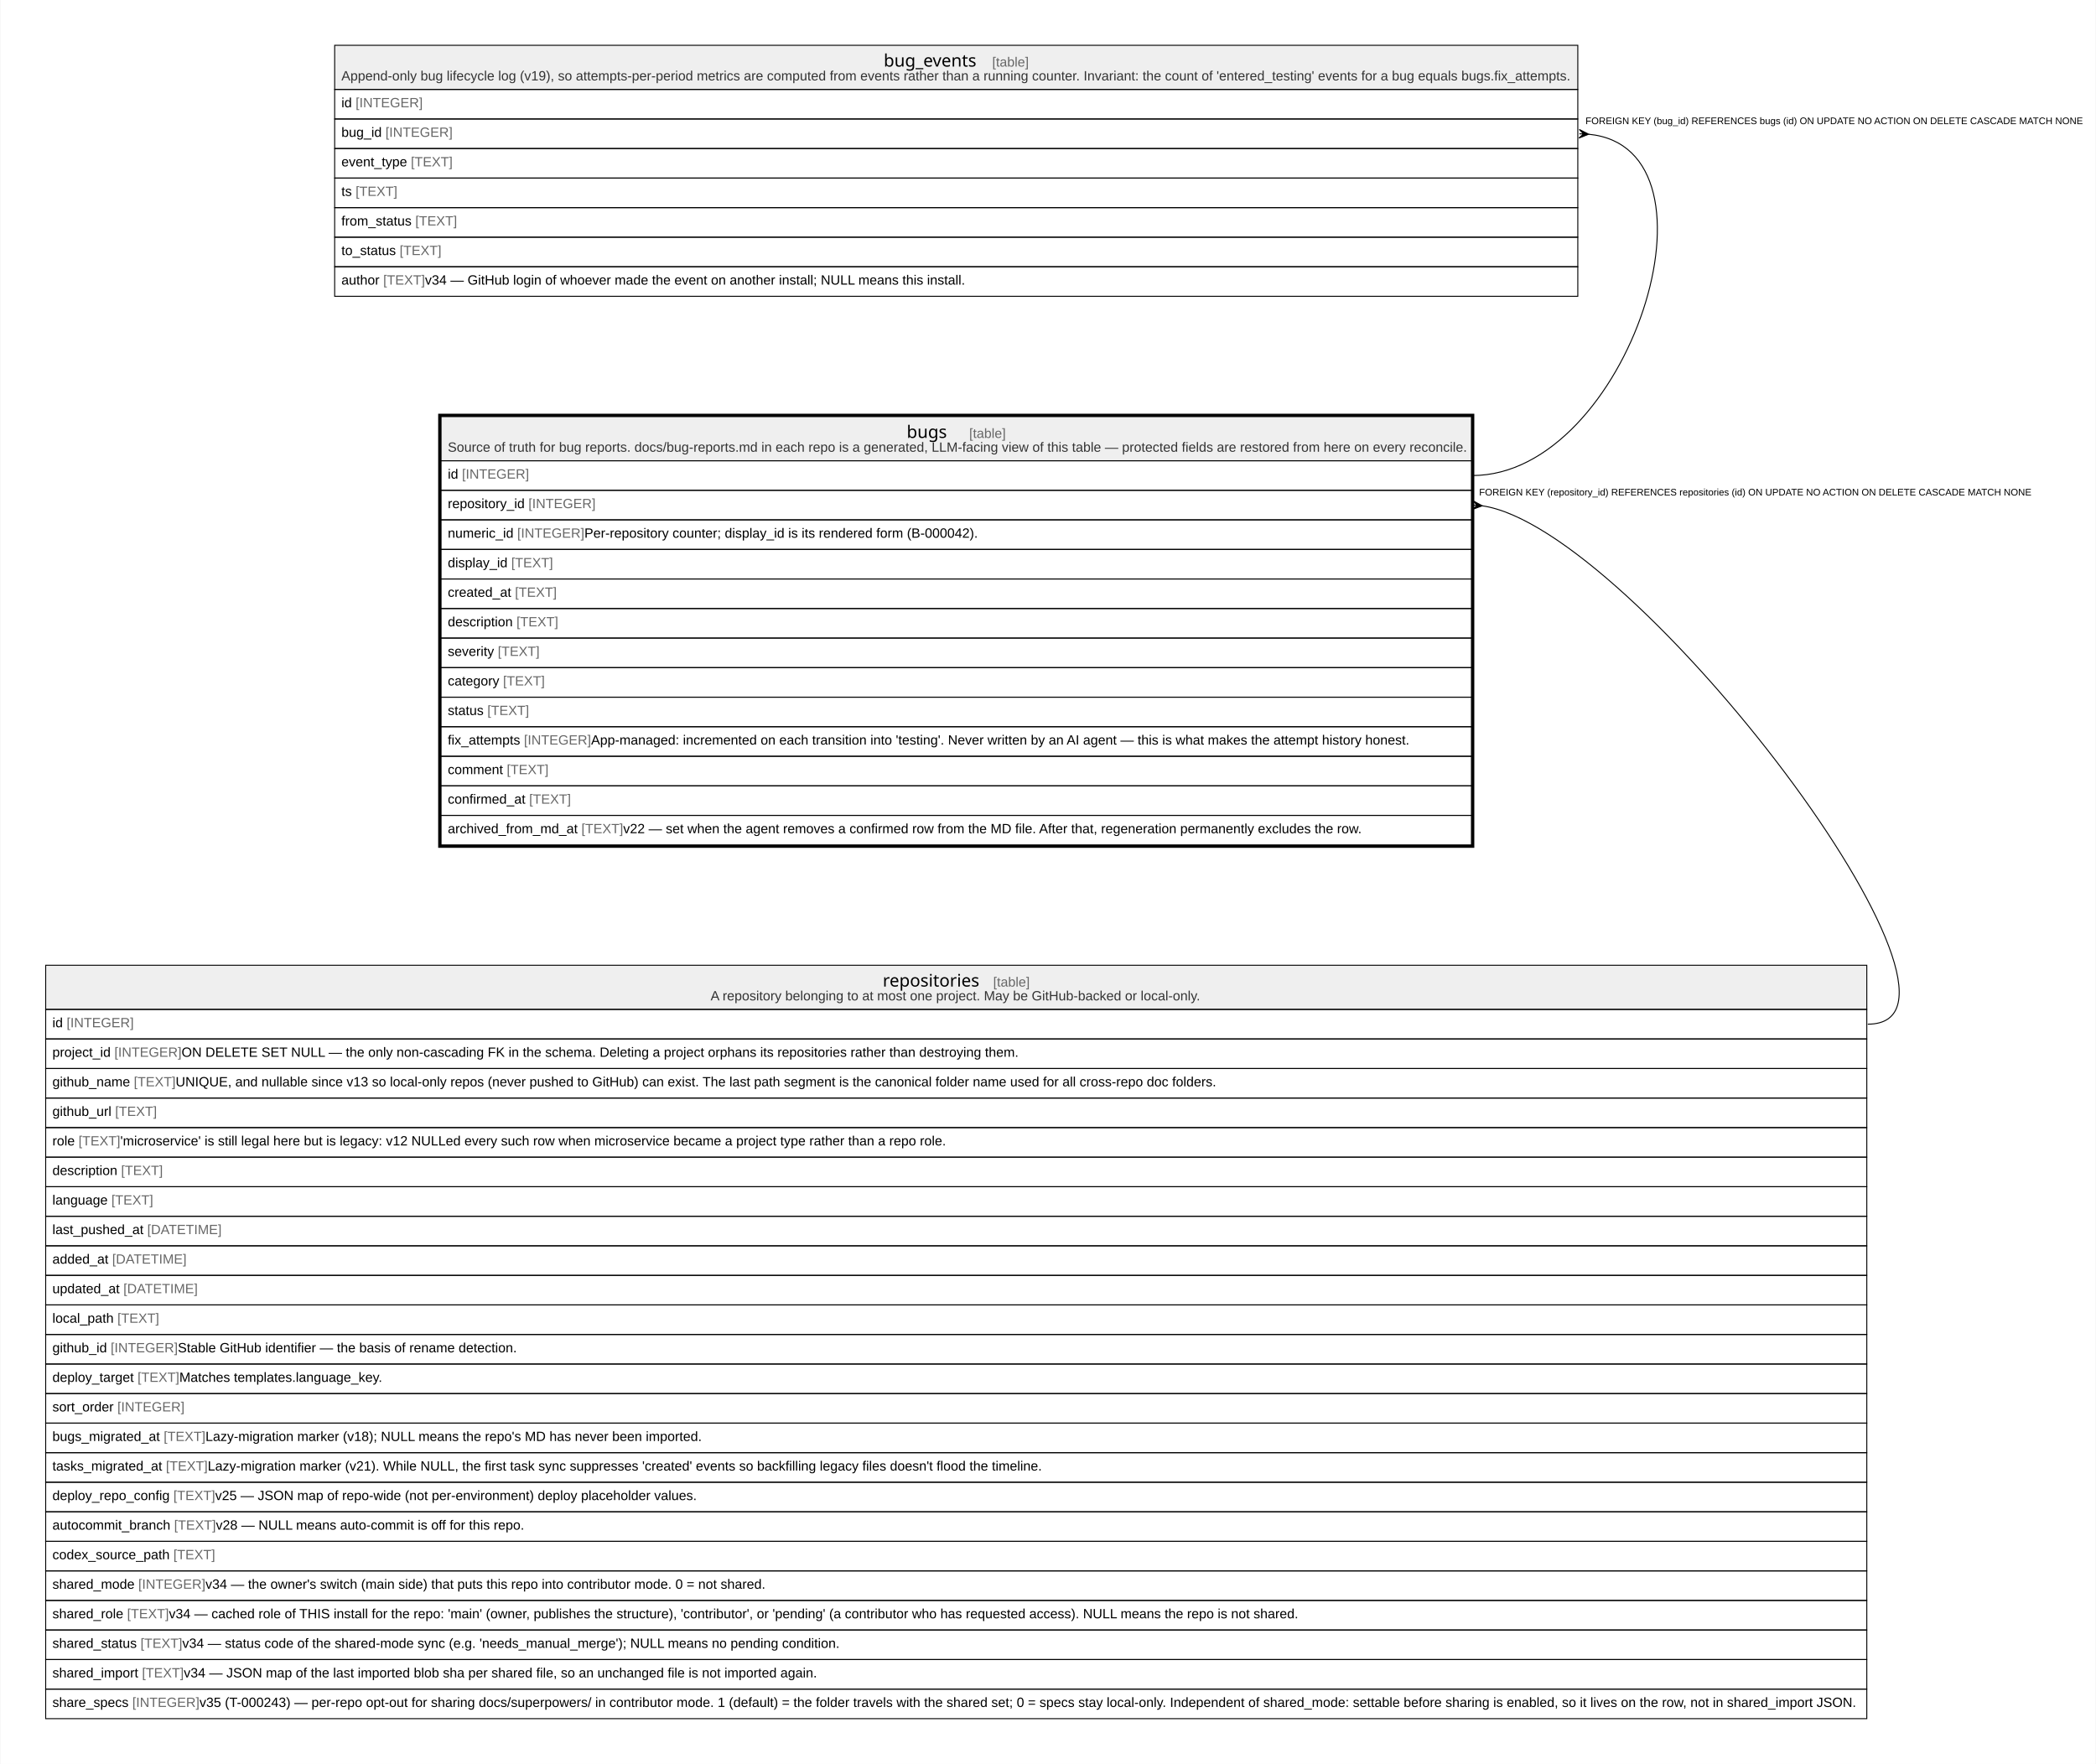
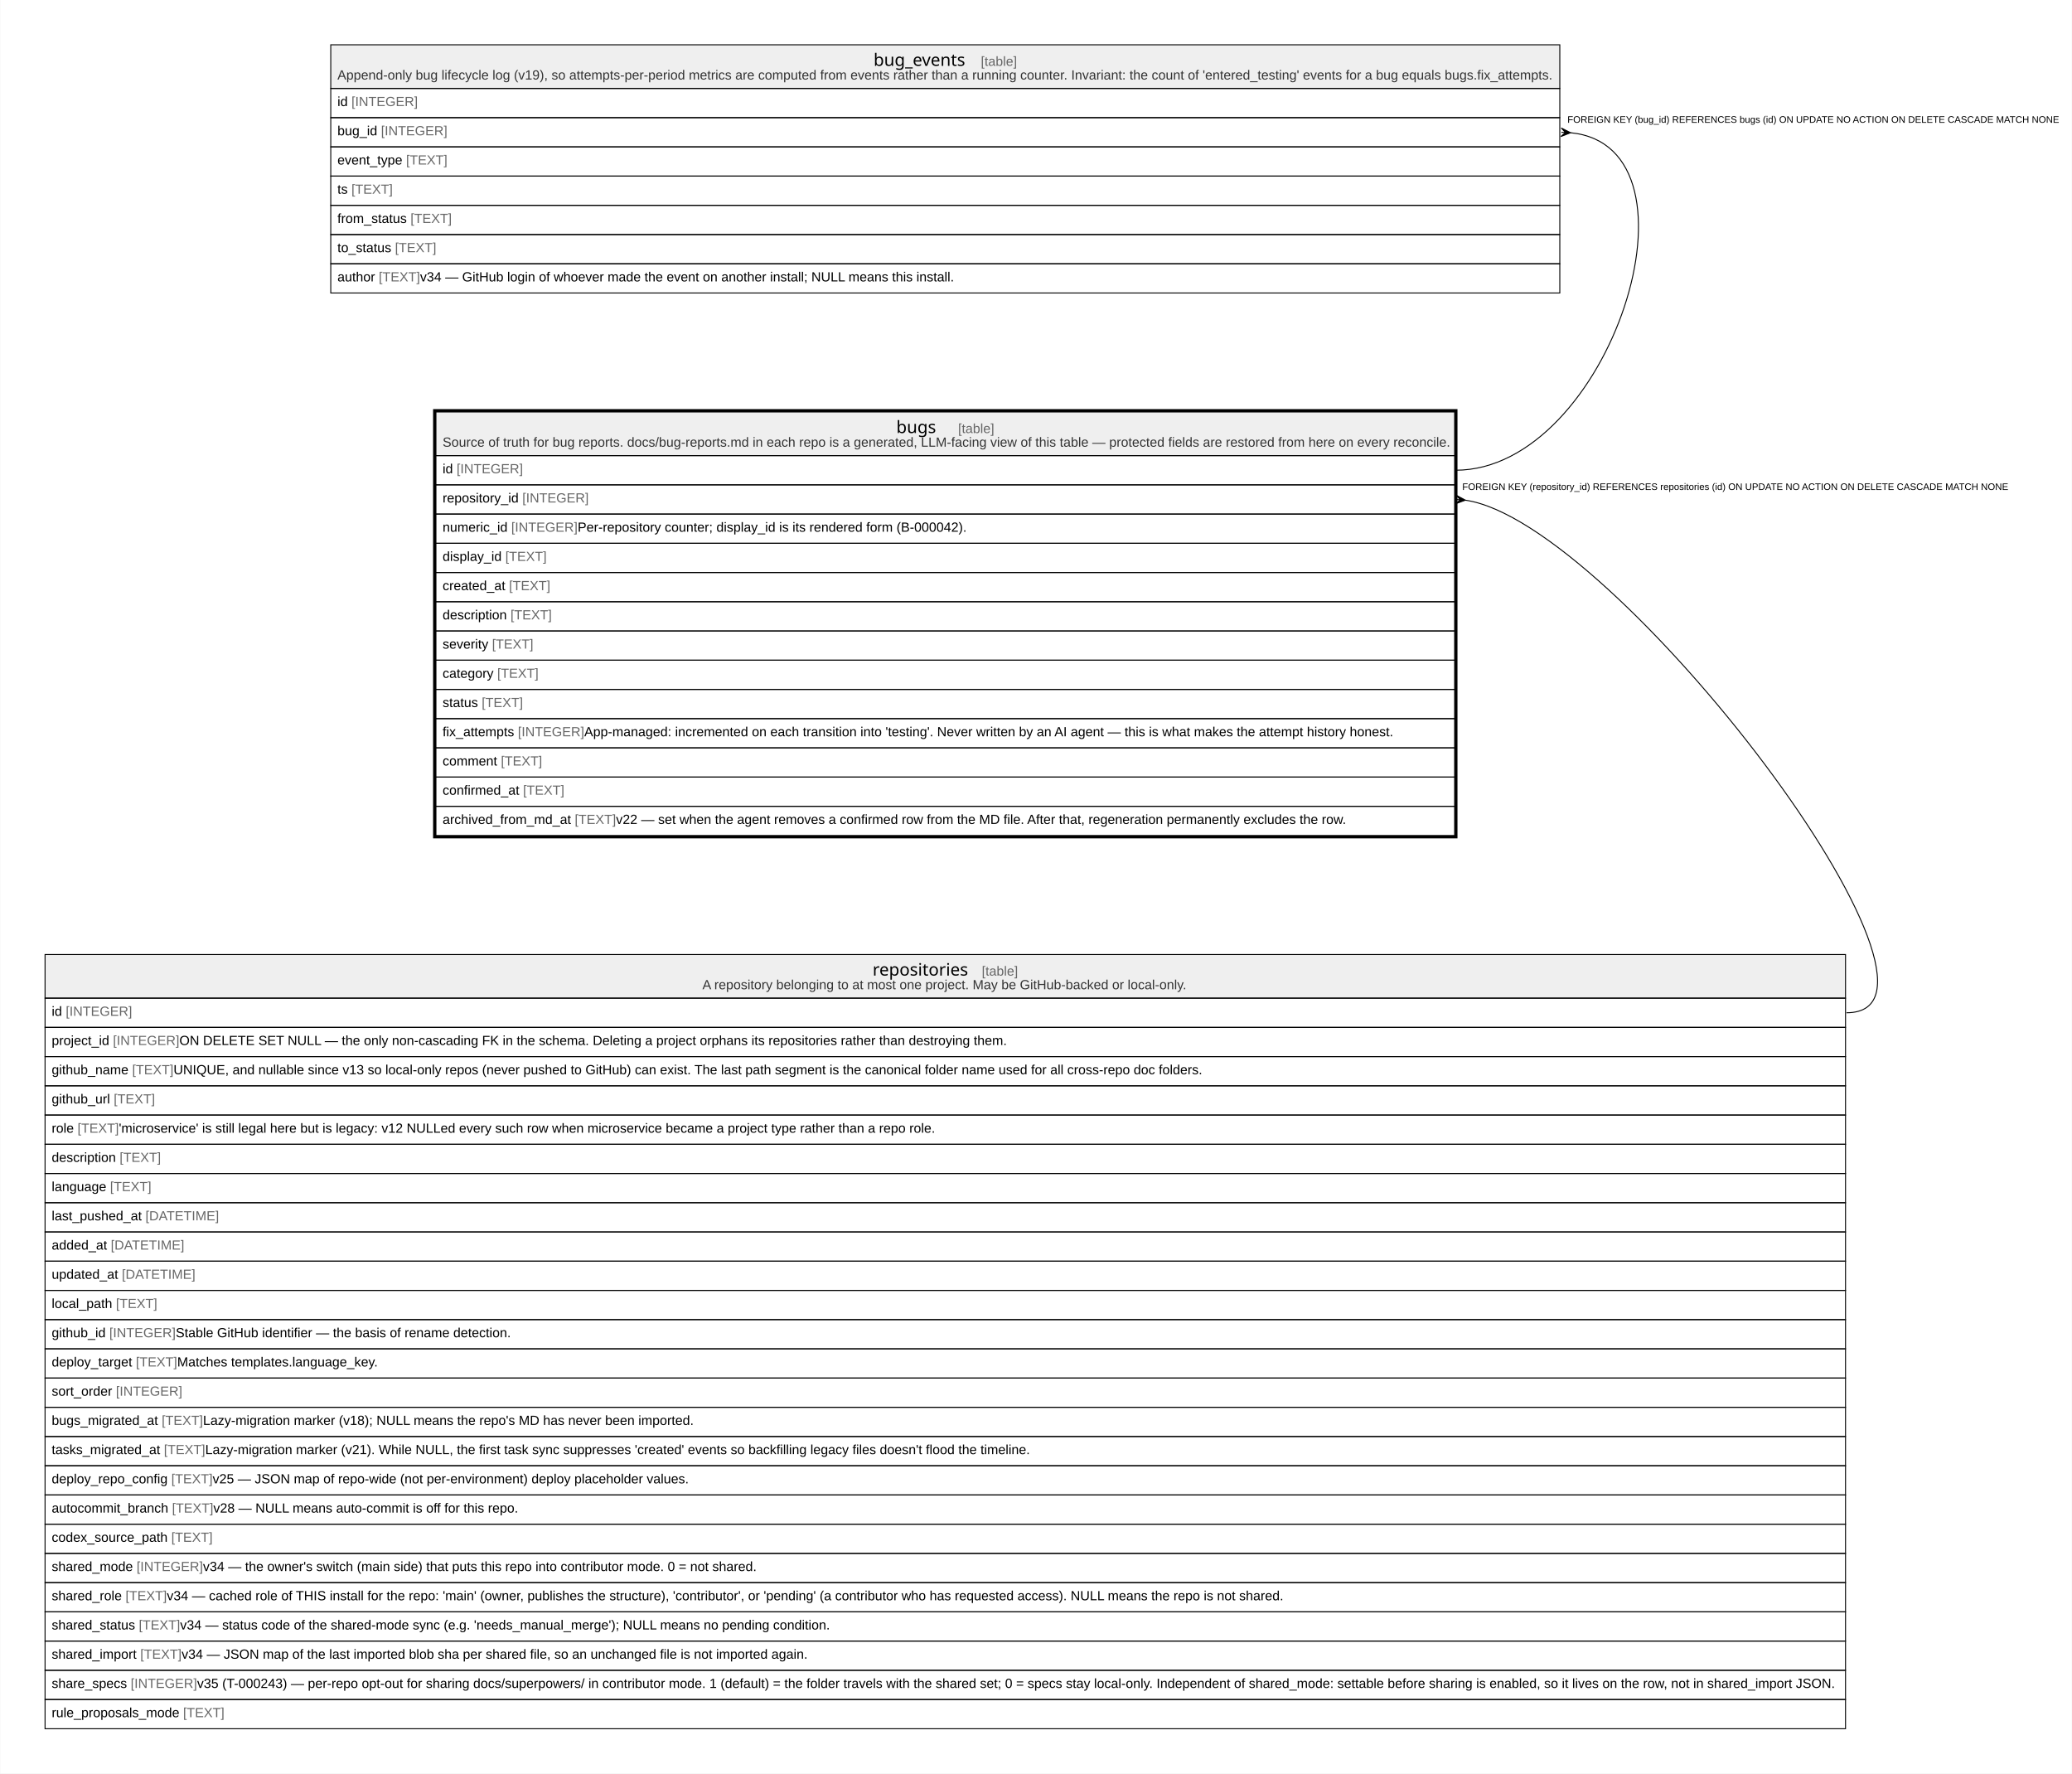
- <svg xmlns="http://www.w3.org/2000/svg" width="2184pt" height="1838pt" viewBox="0.00 0.00 2183.65 1838.40">
-   <g id="graph0" class="graph" transform="scale(1 1) rotate(0) translate(4 1834.4)">
-     <polygon fill="white" stroke="none" points="-4,4 -4,-1834.4 2179.65,-1834.4 2179.65,4 -4,4" />
+ <svg xmlns="http://www.w3.org/2000/svg" width="2184pt" height="1869pt" viewBox="0.00 0.00 2183.65 1869.20">
+   <g id="graph0" class="graph" transform="scale(1 1) rotate(0) translate(4 1865.2)">
+     <polygon fill="white" stroke="none" points="-4,4 -4,-1865.2 2179.65,-1865.2 2179.65,4 -4,4" />
    <g id="node1" class="node">
-       <polygon fill="#efefef" stroke="none" points="455.26,-1354.2 455.26,-1400.2 1529.13,-1400.2 1529.13,-1354.2 455.26,-1354.2" />
-       <polygon fill="none" stroke="black" points="455.26,-1354.2 455.26,-1400.2 1529.13,-1400.2 1529.13,-1354.2 455.26,-1354.2" />
-       <text text-anchor="start" x="940.57" y="-1378" font-family="Arial Bold" font-size="18.00">bugs</text>
-       <text text-anchor="start" x="974.57" y="-1378" font-family="Arial" font-size="14.00">    </text>
-       <text text-anchor="start" x="1005.69" y="-1378" font-family="Arial" font-size="14.00" fill="#666666">[table]</text>
-       <text text-anchor="start" x="462.26" y="-1363.6" font-family="Arial" font-size="14.00" fill="#333333">Source of truth for bug reports. docs/bug-reports.md in each repo is a generated, LLM-facing view of this table — protected fields are restored from here on every reconcile.</text>
+       <polygon fill="#efefef" stroke="none" points="455.26,-1385 455.26,-1431 1529.13,-1431 1529.13,-1385 455.26,-1385" />
+       <polygon fill="none" stroke="black" points="455.26,-1385 455.26,-1431 1529.13,-1431 1529.13,-1385 455.26,-1385" />
+       <text text-anchor="start" x="940.57" y="-1408.8" font-family="Arial Bold" font-size="18.00">bugs</text>
+       <text text-anchor="start" x="974.57" y="-1408.8" font-family="Arial" font-size="14.00">    </text>
+       <text text-anchor="start" x="1005.69" y="-1408.8" font-family="Arial" font-size="14.00" fill="#666666">[table]</text>
+       <text text-anchor="start" x="462.26" y="-1394.4" font-family="Arial" font-size="14.00" fill="#333333">Source of truth for bug reports. docs/bug-reports.md in each repo is a generated, LLM-facing view of this table — protected fields are restored from here on every reconcile.</text>
+       <polygon fill="none" stroke="black" points="455.26,-1354.2 455.26,-1385 1529.13,-1385 1529.13,-1354.2 455.26,-1354.2" />
+       <text text-anchor="start" x="462.26" y="-1366.4" font-family="Arial" font-size="14.00">id </text>
+       <text text-anchor="start" x="477.04" y="-1366.4" font-family="Arial" font-size="14.00" fill="#666666">[INTEGER]</text>
      <polygon fill="none" stroke="black" points="455.26,-1323.4 455.26,-1354.2 1529.13,-1354.2 1529.13,-1323.4 455.26,-1323.4" />
-       <text text-anchor="start" x="462.26" y="-1335.6" font-family="Arial" font-size="14.00">id </text>
-       <text text-anchor="start" x="477.04" y="-1335.6" font-family="Arial" font-size="14.00" fill="#666666">[INTEGER]</text>
+       <text text-anchor="start" x="462.26" y="-1335.6" font-family="Arial" font-size="14.00">repository_id </text>
+       <text text-anchor="start" x="546.3" y="-1335.6" font-family="Arial" font-size="14.00" fill="#666666">[INTEGER]</text>
      <polygon fill="none" stroke="black" points="455.26,-1292.6 455.26,-1323.4 1529.13,-1323.4 1529.13,-1292.6 455.26,-1292.6" />
-       <text text-anchor="start" x="462.26" y="-1304.8" font-family="Arial" font-size="14.00">repository_id </text>
-       <text text-anchor="start" x="546.3" y="-1304.8" font-family="Arial" font-size="14.00" fill="#666666">[INTEGER]</text>
+       <text text-anchor="start" x="462.26" y="-1304.8" font-family="Arial" font-size="14.00">numeric_id </text>
+       <text text-anchor="start" x="534.62" y="-1304.8" font-family="Arial" font-size="14.00" fill="#666666">[INTEGER]</text>
+       <text text-anchor="start" x="604.63" y="-1304.8" font-family="Arial" font-size="14.00"> Per-repository counter; display_id is its rendered form (B-000042).</text>
      <polygon fill="none" stroke="black" points="455.26,-1261.8 455.26,-1292.6 1529.13,-1292.6 1529.13,-1261.8 455.26,-1261.8" />
-       <text text-anchor="start" x="462.26" y="-1274" font-family="Arial" font-size="14.00">numeric_id </text>
-       <text text-anchor="start" x="534.62" y="-1274" font-family="Arial" font-size="14.00" fill="#666666">[INTEGER]</text>
-       <text text-anchor="start" x="604.63" y="-1274" font-family="Arial" font-size="14.00"> Per-repository counter; display_id is its rendered form (B-000042).</text>
+       <text text-anchor="start" x="462.26" y="-1274" font-family="Arial" font-size="14.00">display_id </text>
+       <text text-anchor="start" x="528.41" y="-1274" font-family="Arial" font-size="14.00" fill="#666666">[TEXT]</text>
      <polygon fill="none" stroke="black" points="455.26,-1231 455.26,-1261.8 1529.13,-1261.8 1529.13,-1231 455.26,-1231" />
-       <text text-anchor="start" x="462.26" y="-1243.2" font-family="Arial" font-size="14.00">display_id </text>
-       <text text-anchor="start" x="528.41" y="-1243.2" font-family="Arial" font-size="14.00" fill="#666666">[TEXT]</text>
+       <text text-anchor="start" x="462.26" y="-1243.2" font-family="Arial" font-size="14.00">created_at </text>
+       <text text-anchor="start" x="532.3" y="-1243.2" font-family="Arial" font-size="14.00" fill="#666666">[TEXT]</text>
      <polygon fill="none" stroke="black" points="455.26,-1200.2 455.26,-1231 1529.13,-1231 1529.13,-1200.2 455.26,-1200.2" />
-       <text text-anchor="start" x="462.26" y="-1212.4" font-family="Arial" font-size="14.00">created_at </text>
-       <text text-anchor="start" x="532.3" y="-1212.4" font-family="Arial" font-size="14.00" fill="#666666">[TEXT]</text>
+       <text text-anchor="start" x="462.26" y="-1212.4" font-family="Arial" font-size="14.00">description </text>
+       <text text-anchor="start" x="533.85" y="-1212.4" font-family="Arial" font-size="14.00" fill="#666666">[TEXT]</text>
      <polygon fill="none" stroke="black" points="455.26,-1169.4 455.26,-1200.2 1529.13,-1200.2 1529.13,-1169.4 455.26,-1169.4" />
-       <text text-anchor="start" x="462.26" y="-1181.6" font-family="Arial" font-size="14.00">description </text>
-       <text text-anchor="start" x="533.85" y="-1181.6" font-family="Arial" font-size="14.00" fill="#666666">[TEXT]</text>
+       <text text-anchor="start" x="462.26" y="-1181.6" font-family="Arial" font-size="14.00">severity </text>
+       <text text-anchor="start" x="514.38" y="-1181.6" font-family="Arial" font-size="14.00" fill="#666666">[TEXT]</text>
      <polygon fill="none" stroke="black" points="455.26,-1138.6 455.26,-1169.4 1529.13,-1169.4 1529.13,-1138.6 455.26,-1138.6" />
-       <text text-anchor="start" x="462.26" y="-1150.8" font-family="Arial" font-size="14.00">severity </text>
-       <text text-anchor="start" x="514.38" y="-1150.8" font-family="Arial" font-size="14.00" fill="#666666">[TEXT]</text>
+       <text text-anchor="start" x="462.26" y="-1150.8" font-family="Arial" font-size="14.00">category </text>
+       <text text-anchor="start" x="519.84" y="-1150.8" font-family="Arial" font-size="14.00" fill="#666666">[TEXT]</text>
      <polygon fill="none" stroke="black" points="455.26,-1107.8 455.26,-1138.6 1529.13,-1138.6 1529.13,-1107.8 455.26,-1107.8" />
-       <text text-anchor="start" x="462.26" y="-1120" font-family="Arial" font-size="14.00">category </text>
-       <text text-anchor="start" x="519.84" y="-1120" font-family="Arial" font-size="14.00" fill="#666666">[TEXT]</text>
+       <text text-anchor="start" x="462.26" y="-1120" font-family="Arial" font-size="14.00">status </text>
+       <text text-anchor="start" x="503.5" y="-1120" font-family="Arial" font-size="14.00" fill="#666666">[TEXT]</text>
      <polygon fill="none" stroke="black" points="455.26,-1077 455.26,-1107.8 1529.13,-1107.8 1529.13,-1077 455.26,-1077" />
-       <text text-anchor="start" x="462.26" y="-1089.2" font-family="Arial" font-size="14.00">status </text>
-       <text text-anchor="start" x="503.5" y="-1089.2" font-family="Arial" font-size="14.00" fill="#666666">[TEXT]</text>
+       <text text-anchor="start" x="462.26" y="-1089.2" font-family="Arial" font-size="14.00">fix_attempts </text>
+       <text text-anchor="start" x="541.62" y="-1089.2" font-family="Arial" font-size="14.00" fill="#666666">[INTEGER]</text>
+       <text text-anchor="start" x="611.63" y="-1089.2" font-family="Arial" font-size="14.00"> App-managed: incremented on each transition into 'testing'. Never written by an AI agent — this is what makes the attempt history honest.</text>
      <polygon fill="none" stroke="black" points="455.26,-1046.2 455.26,-1077 1529.13,-1077 1529.13,-1046.2 455.26,-1046.2" />
-       <text text-anchor="start" x="462.26" y="-1058.4" font-family="Arial" font-size="14.00">fix_attempts </text>
-       <text text-anchor="start" x="541.62" y="-1058.4" font-family="Arial" font-size="14.00" fill="#666666">[INTEGER]</text>
-       <text text-anchor="start" x="611.63" y="-1058.4" font-family="Arial" font-size="14.00"> App-managed: incremented on each transition into 'testing'. Never written by an AI agent — this is what makes the attempt history honest.</text>
+       <text text-anchor="start" x="462.26" y="-1058.4" font-family="Arial" font-size="14.00">comment </text>
+       <text text-anchor="start" x="523.72" y="-1058.4" font-family="Arial" font-size="14.00" fill="#666666">[TEXT]</text>
      <polygon fill="none" stroke="black" points="455.26,-1015.4 455.26,-1046.2 1529.13,-1046.2 1529.13,-1015.4 455.26,-1015.4" />
-       <text text-anchor="start" x="462.26" y="-1027.6" font-family="Arial" font-size="14.00">comment </text>
-       <text text-anchor="start" x="523.72" y="-1027.6" font-family="Arial" font-size="14.00" fill="#666666">[TEXT]</text>
+       <text text-anchor="start" x="462.26" y="-1027.6" font-family="Arial" font-size="14.00">confirmed_at </text>
+       <text text-anchor="start" x="547.08" y="-1027.6" font-family="Arial" font-size="14.00" fill="#666666">[TEXT]</text>
      <polygon fill="none" stroke="black" points="455.26,-984.6 455.26,-1015.4 1529.13,-1015.4 1529.13,-984.6 455.26,-984.6" />
-       <text text-anchor="start" x="462.26" y="-996.8" font-family="Arial" font-size="14.00">confirmed_at </text>
-       <text text-anchor="start" x="547.08" y="-996.8" font-family="Arial" font-size="14.00" fill="#666666">[TEXT]</text>
-       <polygon fill="none" stroke="black" points="455.26,-953.8 455.26,-984.6 1529.13,-984.6 1529.13,-953.8 455.26,-953.8" />
-       <text text-anchor="start" x="462.26" y="-966" font-family="Arial" font-size="14.00">archived_from_md_at </text>
-       <text text-anchor="start" x="601.55" y="-966" font-family="Arial" font-size="14.00" fill="#666666">[TEXT]</text>
-       <text text-anchor="start" x="645.1" y="-966" font-family="Arial" font-size="14.00"> v22 — set when the agent removes a confirmed row from the MD file. After that, regeneration permanently excludes the row.</text>
-       <polygon fill="none" stroke="black" stroke-width="3" points="453.76,-952.3 453.76,-1401.7 1530.63,-1401.7 1530.63,-952.3 453.76,-952.3" />
+       <text text-anchor="start" x="462.26" y="-996.8" font-family="Arial" font-size="14.00">archived_from_md_at </text>
+       <text text-anchor="start" x="601.55" y="-996.8" font-family="Arial" font-size="14.00" fill="#666666">[TEXT]</text>
+       <text text-anchor="start" x="645.1" y="-996.8" font-family="Arial" font-size="14.00"> v22 — set when the agent removes a confirmed row from the MD file. After that, regeneration permanently excludes the row.</text>
+       <polygon fill="none" stroke="black" stroke-width="3" points="453.76,-983.1 453.76,-1432.5 1530.63,-1432.5 1530.63,-983.1 453.76,-983.1" />
    </g>
    <g id="node3" class="node">
-       <polygon fill="#efefef" stroke="none" points="43.2,-782.4 43.2,-828.4 1941.19,-828.4 1941.19,-782.4 43.2,-782.4" />
-       <polygon fill="none" stroke="black" points="43.2,-782.4 43.2,-828.4 1941.19,-828.4 1941.19,-782.4 43.2,-782.4" />
-       <text text-anchor="start" x="915.58" y="-806.2" font-family="Arial Bold" font-size="18.00">repositories</text>
-       <text text-anchor="start" x="999.56" y="-806.2" font-family="Arial" font-size="14.00">    </text>
-       <text text-anchor="start" x="1030.68" y="-806.2" font-family="Arial" font-size="14.00" fill="#666666">[table]</text>
-       <text text-anchor="start" x="736.18" y="-791.8" font-family="Arial" font-size="14.00" fill="#333333">A repository belonging to at most one project. May be GitHub-backed or local-only.</text>
+       <polygon fill="#efefef" stroke="none" points="43.2,-813.2 43.2,-859.2 1941.19,-859.2 1941.19,-813.2 43.2,-813.2" />
+       <polygon fill="none" stroke="black" points="43.2,-813.2 43.2,-859.2 1941.19,-859.2 1941.19,-813.2 43.2,-813.2" />
+       <text text-anchor="start" x="915.58" y="-837" font-family="Arial Bold" font-size="18.00">repositories</text>
+       <text text-anchor="start" x="999.56" y="-837" font-family="Arial" font-size="14.00">    </text>
+       <text text-anchor="start" x="1030.68" y="-837" font-family="Arial" font-size="14.00" fill="#666666">[table]</text>
+       <text text-anchor="start" x="736.18" y="-822.6" font-family="Arial" font-size="14.00" fill="#333333">A repository belonging to at most one project. May be GitHub-backed or local-only.</text>
+       <polygon fill="none" stroke="black" points="43.2,-782.4 43.2,-813.2 1941.19,-813.2 1941.19,-782.4 43.2,-782.4" />
+       <text text-anchor="start" x="50.2" y="-794.6" font-family="Arial" font-size="14.00">id </text>
+       <text text-anchor="start" x="64.99" y="-794.6" font-family="Arial" font-size="14.00" fill="#666666">[INTEGER]</text>
      <polygon fill="none" stroke="black" points="43.2,-751.6 43.2,-782.4 1941.19,-782.4 1941.19,-751.6 43.2,-751.6" />
-       <text text-anchor="start" x="50.2" y="-763.8" font-family="Arial" font-size="14.00">id </text>
-       <text text-anchor="start" x="64.99" y="-763.8" font-family="Arial" font-size="14.00" fill="#666666">[INTEGER]</text>
+       <text text-anchor="start" x="50.2" y="-763.8" font-family="Arial" font-size="14.00">project_id </text>
+       <text text-anchor="start" x="114.79" y="-763.8" font-family="Arial" font-size="14.00" fill="#666666">[INTEGER]</text>
+       <text text-anchor="start" x="184.8" y="-763.8" font-family="Arial" font-size="14.00"> ON DELETE SET NULL — the only non-cascading FK in the schema. Deleting a project orphans its repositories rather than destroying them.</text>
      <polygon fill="none" stroke="black" points="43.2,-720.8 43.2,-751.6 1941.19,-751.6 1941.19,-720.8 43.2,-720.8" />
-       <text text-anchor="start" x="50.2" y="-733" font-family="Arial" font-size="14.00">project_id </text>
-       <text text-anchor="start" x="114.79" y="-733" font-family="Arial" font-size="14.00" fill="#666666">[INTEGER]</text>
-       <text text-anchor="start" x="184.8" y="-733" font-family="Arial" font-size="14.00"> ON DELETE SET NULL — the only non-cascading FK in the schema. Deleting a project orphans its repositories rather than destroying them.</text>
+       <text text-anchor="start" x="50.2" y="-733" font-family="Arial" font-size="14.00">github_name </text>
+       <text text-anchor="start" x="135.04" y="-733" font-family="Arial" font-size="14.00" fill="#666666">[TEXT]</text>
+       <text text-anchor="start" x="178.6" y="-733" font-family="Arial" font-size="14.00"> UNIQUE, and nullable since v13 so local-only repos (never pushed to GitHub) can exist. The last path segment is the canonical folder name used for all cross-repo doc folders.</text>
      <polygon fill="none" stroke="black" points="43.2,-690 43.2,-720.8 1941.19,-720.8 1941.19,-690 43.2,-690" />
-       <text text-anchor="start" x="50.2" y="-702.2" font-family="Arial" font-size="14.00">github_name </text>
-       <text text-anchor="start" x="135.04" y="-702.2" font-family="Arial" font-size="14.00" fill="#666666">[TEXT]</text>
-       <text text-anchor="start" x="178.6" y="-702.2" font-family="Arial" font-size="14.00"> UNIQUE, and nullable since v13 so local-only repos (never pushed to GitHub) can exist. The last path segment is the canonical folder name used for all cross-repo doc folders.</text>
+       <text text-anchor="start" x="50.2" y="-702.2" font-family="Arial" font-size="14.00">github_url </text>
+       <text text-anchor="start" x="115.58" y="-702.2" font-family="Arial" font-size="14.00" fill="#666666">[TEXT]</text>
      <polygon fill="none" stroke="black" points="43.2,-659.2 43.2,-690 1941.19,-690 1941.19,-659.2 43.2,-659.2" />
-       <text text-anchor="start" x="50.2" y="-671.4" font-family="Arial" font-size="14.00">github_url </text>
-       <text text-anchor="start" x="115.58" y="-671.4" font-family="Arial" font-size="14.00" fill="#666666">[TEXT]</text>
+       <text text-anchor="start" x="50.2" y="-671.4" font-family="Arial" font-size="14.00">role </text>
+       <text text-anchor="start" x="77.43" y="-671.4" font-family="Arial" font-size="14.00" fill="#666666">[TEXT]</text>
+       <text text-anchor="start" x="120.99" y="-671.4" font-family="Arial" font-size="14.00"> 'microservice' is still legal here but is legacy: v12 NULLed every such row when microservice became a project type rather than a repo role.</text>
      <polygon fill="none" stroke="black" points="43.2,-628.4 43.2,-659.2 1941.19,-659.2 1941.19,-628.4 43.2,-628.4" />
-       <text text-anchor="start" x="50.2" y="-640.6" font-family="Arial" font-size="14.00">role </text>
-       <text text-anchor="start" x="77.43" y="-640.6" font-family="Arial" font-size="14.00" fill="#666666">[TEXT]</text>
-       <text text-anchor="start" x="120.99" y="-640.6" font-family="Arial" font-size="14.00"> 'microservice' is still legal here but is legacy: v12 NULLed every such row when microservice became a project type rather than a repo role.</text>
+       <text text-anchor="start" x="50.2" y="-640.6" font-family="Arial" font-size="14.00">description </text>
+       <text text-anchor="start" x="121.79" y="-640.6" font-family="Arial" font-size="14.00" fill="#666666">[TEXT]</text>
      <polygon fill="none" stroke="black" points="43.2,-597.6 43.2,-628.4 1941.19,-628.4 1941.19,-597.6 43.2,-597.6" />
-       <text text-anchor="start" x="50.2" y="-609.8" font-family="Arial" font-size="14.00">description </text>
-       <text text-anchor="start" x="121.79" y="-609.8" font-family="Arial" font-size="14.00" fill="#666666">[TEXT]</text>
+       <text text-anchor="start" x="50.2" y="-609.8" font-family="Arial" font-size="14.00">language </text>
+       <text text-anchor="start" x="111.7" y="-609.8" font-family="Arial" font-size="14.00" fill="#666666">[TEXT]</text>
      <polygon fill="none" stroke="black" points="43.2,-566.8 43.2,-597.6 1941.19,-597.6 1941.19,-566.8 43.2,-566.8" />
-       <text text-anchor="start" x="50.2" y="-579" font-family="Arial" font-size="14.00">language </text>
-       <text text-anchor="start" x="111.7" y="-579" font-family="Arial" font-size="14.00" fill="#666666">[TEXT]</text>
+       <text text-anchor="start" x="50.2" y="-579" font-family="Arial" font-size="14.00">last_pushed_at </text>
+       <text text-anchor="start" x="149.05" y="-579" font-family="Arial" font-size="14.00" fill="#666666">[DATETIME]</text>
      <polygon fill="none" stroke="black" points="43.2,-536 43.2,-566.8 1941.19,-566.8 1941.19,-536 43.2,-536" />
-       <text text-anchor="start" x="50.2" y="-548.2" font-family="Arial" font-size="14.00">last_pushed_at </text>
-       <text text-anchor="start" x="149.05" y="-548.2" font-family="Arial" font-size="14.00" fill="#666666">[DATETIME]</text>
+       <text text-anchor="start" x="50.2" y="-548.2" font-family="Arial" font-size="14.00">added_at </text>
+       <text text-anchor="start" x="112.48" y="-548.2" font-family="Arial" font-size="14.00" fill="#666666">[DATETIME]</text>
      <polygon fill="none" stroke="black" points="43.2,-505.2 43.2,-536 1941.19,-536 1941.19,-505.2 43.2,-505.2" />
-       <text text-anchor="start" x="50.2" y="-517.4" font-family="Arial" font-size="14.00">added_at </text>
-       <text text-anchor="start" x="112.48" y="-517.4" font-family="Arial" font-size="14.00" fill="#666666">[DATETIME]</text>
+       <text text-anchor="start" x="50.2" y="-517.4" font-family="Arial" font-size="14.00">updated_at </text>
+       <text text-anchor="start" x="124.16" y="-517.4" font-family="Arial" font-size="14.00" fill="#666666">[DATETIME]</text>
      <polygon fill="none" stroke="black" points="43.2,-474.4 43.2,-505.2 1941.19,-505.2 1941.19,-474.4 43.2,-474.4" />
-       <text text-anchor="start" x="50.2" y="-486.6" font-family="Arial" font-size="14.00">updated_at </text>
-       <text text-anchor="start" x="124.16" y="-486.6" font-family="Arial" font-size="14.00" fill="#666666">[DATETIME]</text>
+       <text text-anchor="start" x="50.2" y="-486.6" font-family="Arial" font-size="14.00">local_path </text>
+       <text text-anchor="start" x="117.92" y="-486.6" font-family="Arial" font-size="14.00" fill="#666666">[TEXT]</text>
      <polygon fill="none" stroke="black" points="43.2,-443.6 43.2,-474.4 1941.19,-474.4 1941.19,-443.6 43.2,-443.6" />
-       <text text-anchor="start" x="50.2" y="-455.8" font-family="Arial" font-size="14.00">local_path </text>
-       <text text-anchor="start" x="117.92" y="-455.8" font-family="Arial" font-size="14.00" fill="#666666">[TEXT]</text>
+       <text text-anchor="start" x="50.2" y="-455.8" font-family="Arial" font-size="14.00">github_id </text>
+       <text text-anchor="start" x="110.92" y="-455.8" font-family="Arial" font-size="14.00" fill="#666666">[INTEGER]</text>
+       <text text-anchor="start" x="180.92" y="-455.8" font-family="Arial" font-size="14.00"> Stable GitHub identifier — the basis of rename detection.</text>
      <polygon fill="none" stroke="black" points="43.2,-412.8 43.2,-443.6 1941.19,-443.6 1941.19,-412.8 43.2,-412.8" />
-       <text text-anchor="start" x="50.2" y="-425" font-family="Arial" font-size="14.00">github_id </text>
-       <text text-anchor="start" x="110.92" y="-425" font-family="Arial" font-size="14.00" fill="#666666">[INTEGER]</text>
-       <text text-anchor="start" x="180.92" y="-425" font-family="Arial" font-size="14.00"> Stable GitHub identifier — the basis of rename detection.</text>
+       <text text-anchor="start" x="50.2" y="-425" font-family="Arial" font-size="14.00">deploy_target </text>
+       <text text-anchor="start" x="138.93" y="-425" font-family="Arial" font-size="14.00" fill="#666666">[TEXT]</text>
+       <text text-anchor="start" x="182.49" y="-425" font-family="Arial" font-size="14.00"> Matches templates.language_key.</text>
      <polygon fill="none" stroke="black" points="43.2,-382 43.2,-412.8 1941.19,-412.8 1941.19,-382 43.2,-382" />
-       <text text-anchor="start" x="50.2" y="-394.2" font-family="Arial" font-size="14.00">deploy_target </text>
-       <text text-anchor="start" x="138.93" y="-394.2" font-family="Arial" font-size="14.00" fill="#666666">[TEXT]</text>
-       <text text-anchor="start" x="182.49" y="-394.2" font-family="Arial" font-size="14.00"> Matches templates.language_key.</text>
+       <text text-anchor="start" x="50.2" y="-394.2" font-family="Arial" font-size="14.00">sort_order </text>
+       <text text-anchor="start" x="117.9" y="-394.2" font-family="Arial" font-size="14.00" fill="#666666">[INTEGER]</text>
      <polygon fill="none" stroke="black" points="43.2,-351.2 43.2,-382 1941.19,-382 1941.19,-351.2 43.2,-351.2" />
-       <text text-anchor="start" x="50.2" y="-363.4" font-family="Arial" font-size="14.00">sort_order </text>
-       <text text-anchor="start" x="117.9" y="-363.4" font-family="Arial" font-size="14.00" fill="#666666">[INTEGER]</text>
+       <text text-anchor="start" x="50.2" y="-363.4" font-family="Arial" font-size="14.00">bugs_migrated_at </text>
+       <text text-anchor="start" x="166.16" y="-363.4" font-family="Arial" font-size="14.00" fill="#666666">[TEXT]</text>
+       <text text-anchor="start" x="209.72" y="-363.4" font-family="Arial" font-size="14.00"> Lazy-migration marker (v18); NULL means the repo's MD has never been imported.</text>
      <polygon fill="none" stroke="black" points="43.2,-320.4 43.2,-351.2 1941.19,-351.2 1941.19,-320.4 43.2,-320.4" />
-       <text text-anchor="start" x="50.2" y="-332.6" font-family="Arial" font-size="14.00">bugs_migrated_at </text>
-       <text text-anchor="start" x="166.16" y="-332.6" font-family="Arial" font-size="14.00" fill="#666666">[TEXT]</text>
-       <text text-anchor="start" x="209.72" y="-332.6" font-family="Arial" font-size="14.00"> Lazy-migration marker (v18); NULL means the repo's MD has never been imported.</text>
+       <text text-anchor="start" x="50.2" y="-332.6" font-family="Arial" font-size="14.00">tasks_migrated_at </text>
+       <text text-anchor="start" x="168.48" y="-332.6" font-family="Arial" font-size="14.00" fill="#666666">[TEXT]</text>
+       <text text-anchor="start" x="212.04" y="-332.6" font-family="Arial" font-size="14.00"> Lazy-migration marker (v21). While NULL, the first task sync suppresses 'created' events so backfilling legacy files doesn't flood the timeline.</text>
      <polygon fill="none" stroke="black" points="43.2,-289.6 43.2,-320.4 1941.19,-320.4 1941.19,-289.6 43.2,-289.6" />
-       <text text-anchor="start" x="50.2" y="-301.8" font-family="Arial" font-size="14.00">tasks_migrated_at </text>
-       <text text-anchor="start" x="168.48" y="-301.8" font-family="Arial" font-size="14.00" fill="#666666">[TEXT]</text>
-       <text text-anchor="start" x="212.04" y="-301.8" font-family="Arial" font-size="14.00"> Lazy-migration marker (v21). While NULL, the first task sync suppresses 'created' events so backfilling legacy files doesn't flood the timeline.</text>
+       <text text-anchor="start" x="50.2" y="-301.8" font-family="Arial" font-size="14.00">deploy_repo_config </text>
+       <text text-anchor="start" x="176.3" y="-301.8" font-family="Arial" font-size="14.00" fill="#666666">[TEXT]</text>
+       <text text-anchor="start" x="219.85" y="-301.8" font-family="Arial" font-size="14.00"> v25 — JSON map of repo-wide (not per-environment) deploy placeholder values.</text>
      <polygon fill="none" stroke="black" points="43.2,-258.8 43.2,-289.6 1941.19,-289.6 1941.19,-258.8 43.2,-258.8" />
-       <text text-anchor="start" x="50.2" y="-271" font-family="Arial" font-size="14.00">deploy_repo_config </text>
-       <text text-anchor="start" x="176.3" y="-271" font-family="Arial" font-size="14.00" fill="#666666">[TEXT]</text>
-       <text text-anchor="start" x="219.85" y="-271" font-family="Arial" font-size="14.00"> v25 — JSON map of repo-wide (not per-environment) deploy placeholder values.</text>
+       <text text-anchor="start" x="50.2" y="-271" font-family="Arial" font-size="14.00">autocommit_branch </text>
+       <text text-anchor="start" x="177.04" y="-271" font-family="Arial" font-size="14.00" fill="#666666">[TEXT]</text>
+       <text text-anchor="start" x="220.6" y="-271" font-family="Arial" font-size="14.00"> v28 — NULL means auto-commit is off for this repo.</text>
      <polygon fill="none" stroke="black" points="43.2,-228 43.2,-258.8 1941.19,-258.8 1941.19,-228 43.2,-228" />
-       <text text-anchor="start" x="50.2" y="-240.2" font-family="Arial" font-size="14.00">autocommit_branch </text>
-       <text text-anchor="start" x="177.04" y="-240.2" font-family="Arial" font-size="14.00" fill="#666666">[TEXT]</text>
-       <text text-anchor="start" x="220.6" y="-240.2" font-family="Arial" font-size="14.00"> v28 — NULL means auto-commit is off for this repo.</text>
+       <text text-anchor="start" x="50.2" y="-240.2" font-family="Arial" font-size="14.00">codex_source_path </text>
+       <text text-anchor="start" x="176.29" y="-240.2" font-family="Arial" font-size="14.00" fill="#666666">[TEXT]</text>
      <polygon fill="none" stroke="black" points="43.2,-197.2 43.2,-228 1941.19,-228 1941.19,-197.2 43.2,-197.2" />
-       <text text-anchor="start" x="50.2" y="-209.4" font-family="Arial" font-size="14.00">codex_source_path </text>
-       <text text-anchor="start" x="176.29" y="-209.4" font-family="Arial" font-size="14.00" fill="#666666">[TEXT]</text>
+       <text text-anchor="start" x="50.2" y="-209.4" font-family="Arial" font-size="14.00">shared_mode </text>
+       <text text-anchor="start" x="139.7" y="-209.4" font-family="Arial" font-size="14.00" fill="#666666">[INTEGER]</text>
+       <text text-anchor="start" x="209.71" y="-209.4" font-family="Arial" font-size="14.00"> v34 — the owner's switch (main side) that puts this repo into contributor mode. 0 = not shared.</text>
      <polygon fill="none" stroke="black" points="43.2,-166.4 43.2,-197.2 1941.19,-197.2 1941.19,-166.4 43.2,-166.4" />
-       <text text-anchor="start" x="50.2" y="-178.6" font-family="Arial" font-size="14.00">shared_mode </text>
-       <text text-anchor="start" x="139.7" y="-178.6" font-family="Arial" font-size="14.00" fill="#666666">[INTEGER]</text>
-       <text text-anchor="start" x="209.71" y="-178.6" font-family="Arial" font-size="14.00"> v34 — the owner's switch (main side) that puts this repo into contributor mode. 0 = not shared.</text>
+       <text text-anchor="start" x="50.2" y="-178.6" font-family="Arial" font-size="14.00">shared_role </text>
+       <text text-anchor="start" x="128.03" y="-178.6" font-family="Arial" font-size="14.00" fill="#666666">[TEXT]</text>
+       <text text-anchor="start" x="171.59" y="-178.6" font-family="Arial" font-size="14.00"> v34 — cached role of THIS install for the repo: 'main' (owner, publishes the structure), 'contributor', or 'pending' (a contributor who has requested access). NULL means the repo is not shared.</text>
      <polygon fill="none" stroke="black" points="43.2,-135.6 43.2,-166.4 1941.19,-166.4 1941.19,-135.6 43.2,-135.6" />
-       <text text-anchor="start" x="50.2" y="-147.8" font-family="Arial" font-size="14.00">shared_role </text>
-       <text text-anchor="start" x="128.03" y="-147.8" font-family="Arial" font-size="14.00" fill="#666666">[TEXT]</text>
-       <text text-anchor="start" x="171.59" y="-147.8" font-family="Arial" font-size="14.00"> v34 — cached role of THIS install for the repo: 'main' (owner, publishes the structure), 'contributor', or 'pending' (a contributor who has requested access). NULL means the repo is not shared.</text>
+       <text text-anchor="start" x="50.2" y="-147.8" font-family="Arial" font-size="14.00">shared_status </text>
+       <text text-anchor="start" x="142.03" y="-147.8" font-family="Arial" font-size="14.00" fill="#666666">[TEXT]</text>
+       <text text-anchor="start" x="185.59" y="-147.8" font-family="Arial" font-size="14.00"> v34 — status code of the shared-mode sync (e.g. 'needs_manual_merge'); NULL means no pending condition.</text>
      <polygon fill="none" stroke="black" points="43.2,-104.8 43.2,-135.6 1941.19,-135.6 1941.19,-104.8 43.2,-104.8" />
-       <text text-anchor="start" x="50.2" y="-117" font-family="Arial" font-size="14.00">shared_status </text>
-       <text text-anchor="start" x="142.03" y="-117" font-family="Arial" font-size="14.00" fill="#666666">[TEXT]</text>
-       <text text-anchor="start" x="185.59" y="-117" font-family="Arial" font-size="14.00"> v34 — status code of the shared-mode sync (e.g. 'needs_manual_merge'); NULL means no pending condition.</text>
+       <text text-anchor="start" x="50.2" y="-117" font-family="Arial" font-size="14.00">shared_import </text>
+       <text text-anchor="start" x="143.58" y="-117" font-family="Arial" font-size="14.00" fill="#666666">[TEXT]</text>
+       <text text-anchor="start" x="187.14" y="-117" font-family="Arial" font-size="14.00"> v34 — JSON map of the last imported blob sha per shared file, so an unchanged file is not imported again.</text>
      <polygon fill="none" stroke="black" points="43.2,-74 43.2,-104.8 1941.19,-104.8 1941.19,-74 43.2,-74" />
-       <text text-anchor="start" x="50.2" y="-86.2" font-family="Arial" font-size="14.00">shared_import </text>
-       <text text-anchor="start" x="143.58" y="-86.2" font-family="Arial" font-size="14.00" fill="#666666">[TEXT]</text>
-       <text text-anchor="start" x="187.14" y="-86.2" font-family="Arial" font-size="14.00"> v34 — JSON map of the last imported blob sha per shared file, so an unchanged file is not imported again.</text>
+       <text text-anchor="start" x="50.2" y="-86.2" font-family="Arial" font-size="14.00">share_specs </text>
+       <text text-anchor="start" x="133.47" y="-86.2" font-family="Arial" font-size="14.00" fill="#666666">[INTEGER]</text>
+       <text text-anchor="start" x="203.48" y="-86.2" font-family="Arial" font-size="14.00"> v35 (T-000243) — per-repo opt-out for sharing docs/superpowers/ in contributor mode. 1 (default) = the folder travels with the shared set; 0 = specs stay local-only. Independent of shared_mode: settable before sharing is enabled, so it lives on the row, not in shared_import JSON.</text>
      <polygon fill="none" stroke="black" points="43.2,-43.2 43.2,-74 1941.19,-74 1941.19,-43.2 43.2,-43.2" />
-       <text text-anchor="start" x="50.2" y="-55.4" font-family="Arial" font-size="14.00">share_specs </text>
-       <text text-anchor="start" x="133.47" y="-55.4" font-family="Arial" font-size="14.00" fill="#666666">[INTEGER]</text>
-       <text text-anchor="start" x="203.48" y="-55.4" font-family="Arial" font-size="14.00"> v35 (T-000243) — per-repo opt-out for sharing docs/superpowers/ in contributor mode. 1 (default) = the folder travels with the shared set; 0 = specs stay local-only. Independent of shared_mode: settable before sharing is enabled, so it lives on the row, not in shared_import JSON.</text>
+       <text text-anchor="start" x="50.2" y="-55.4" font-family="Arial" font-size="14.00">rule_proposals_mode </text>
+       <text text-anchor="start" x="188.73" y="-55.4" font-family="Arial" font-size="14.00" fill="#666666">[TEXT]</text>
    </g>
    <g id="edge2" class="edge">
-       <path fill="none" stroke="black" d="M1540.23,-1307.26C1698.7,-1285 2090.07,-767 1942.19,-767" />
-       <polygon fill="black" stroke="black" points="1540.44,-1307.25 1530.14,-1303.49 1535.12,-1307.64 1530.8,-1307.95 1530.8,-1307.95 1530.8,-1307.95 1535.12,-1307.64 1530.8,-1312.46 1540.44,-1307.25" />
-       <text text-anchor="start" x="1537.13" y="-1318" font-family="Arial" font-size="10.00">FOREIGN KEY (repository_id) REFERENCES repositories (id) ON UPDATE NO ACTION ON DELETE CASCADE MATCH NONE</text>
+       <path fill="none" stroke="black" d="M1540.23,-1338.06C1698.7,-1315.8 2090.07,-797.8 1942.19,-797.8" />
+       <polygon fill="black" stroke="black" points="1540.44,-1338.05 1530.14,-1334.29 1535.12,-1338.44 1530.8,-1338.75 1530.8,-1338.75 1530.8,-1338.75 1535.12,-1338.44 1530.8,-1343.26 1540.44,-1338.05" />
+       <text text-anchor="start" x="1537.13" y="-1348.8" font-family="Arial" font-size="10.00">FOREIGN KEY (repository_id) REFERENCES repositories (id) ON UPDATE NO ACTION ON DELETE CASCADE MATCH NONE</text>
    </g>
    <g id="node2" class="node">
-       <polygon fill="#efefef" stroke="none" points="344.39,-1741.2 344.39,-1787.2 1640,-1787.2 1640,-1741.2 344.39,-1741.2" />
-       <polygon fill="none" stroke="black" points="344.39,-1741.2 344.39,-1787.2 1640,-1787.2 1640,-1741.2 344.39,-1741.2" />
-       <text text-anchor="start" x="916.58" y="-1765" font-family="Arial Bold" font-size="18.00">bug_events</text>
-       <text text-anchor="start" x="998.56" y="-1765" font-family="Arial" font-size="14.00">    </text>
-       <text text-anchor="start" x="1029.68" y="-1765" font-family="Arial" font-size="14.00" fill="#666666">[table]</text>
-       <text text-anchor="start" x="351.39" y="-1750.6" font-family="Arial" font-size="14.00" fill="#333333">Append-only bug lifecycle log (v19), so attempts-per-period metrics are computed from events rather than a running counter. Invariant: the count of 'entered_testing' events for a bug equals bugs.fix_attempts.</text>
+       <polygon fill="#efefef" stroke="none" points="344.39,-1772 344.39,-1818 1640,-1818 1640,-1772 344.39,-1772" />
+       <polygon fill="none" stroke="black" points="344.39,-1772 344.39,-1818 1640,-1818 1640,-1772 344.39,-1772" />
+       <text text-anchor="start" x="916.58" y="-1795.8" font-family="Arial Bold" font-size="18.00">bug_events</text>
+       <text text-anchor="start" x="998.56" y="-1795.8" font-family="Arial" font-size="14.00">    </text>
+       <text text-anchor="start" x="1029.68" y="-1795.8" font-family="Arial" font-size="14.00" fill="#666666">[table]</text>
+       <text text-anchor="start" x="351.39" y="-1781.4" font-family="Arial" font-size="14.00" fill="#333333">Append-only bug lifecycle log (v19), so attempts-per-period metrics are computed from events rather than a running counter. Invariant: the count of 'entered_testing' events for a bug equals bugs.fix_attempts.</text>
+       <polygon fill="none" stroke="black" points="344.39,-1741.2 344.39,-1772 1640,-1772 1640,-1741.2 344.39,-1741.2" />
+       <text text-anchor="start" x="351.39" y="-1753.4" font-family="Arial" font-size="14.00">id </text>
+       <text text-anchor="start" x="366.18" y="-1753.4" font-family="Arial" font-size="14.00" fill="#666666">[INTEGER]</text>
      <polygon fill="none" stroke="black" points="344.39,-1710.4 344.39,-1741.2 1640,-1741.2 1640,-1710.4 344.39,-1710.4" />
-       <text text-anchor="start" x="351.39" y="-1722.6" font-family="Arial" font-size="14.00">id </text>
-       <text text-anchor="start" x="366.18" y="-1722.6" font-family="Arial" font-size="14.00" fill="#666666">[INTEGER]</text>
+       <text text-anchor="start" x="351.39" y="-1722.6" font-family="Arial" font-size="14.00">bug_id </text>
+       <text text-anchor="start" x="397.32" y="-1722.6" font-family="Arial" font-size="14.00" fill="#666666">[INTEGER]</text>
      <polygon fill="none" stroke="black" points="344.39,-1679.6 344.39,-1710.4 1640,-1710.4 1640,-1679.6 344.39,-1679.6" />
-       <text text-anchor="start" x="351.39" y="-1691.8" font-family="Arial" font-size="14.00">bug_id </text>
-       <text text-anchor="start" x="397.32" y="-1691.8" font-family="Arial" font-size="14.00" fill="#666666">[INTEGER]</text>
+       <text text-anchor="start" x="351.39" y="-1691.8" font-family="Arial" font-size="14.00">event_type </text>
+       <text text-anchor="start" x="423.78" y="-1691.8" font-family="Arial" font-size="14.00" fill="#666666">[TEXT]</text>
      <polygon fill="none" stroke="black" points="344.39,-1648.8 344.39,-1679.6 1640,-1679.6 1640,-1648.8 344.39,-1648.8" />
-       <text text-anchor="start" x="351.39" y="-1661" font-family="Arial" font-size="14.00">event_type </text>
-       <text text-anchor="start" x="423.78" y="-1661" font-family="Arial" font-size="14.00" fill="#666666">[TEXT]</text>
+       <text text-anchor="start" x="351.39" y="-1661" font-family="Arial" font-size="14.00">ts </text>
+       <text text-anchor="start" x="366.17" y="-1661" font-family="Arial" font-size="14.00" fill="#666666">[TEXT]</text>
      <polygon fill="none" stroke="black" points="344.39,-1618 344.39,-1648.8 1640,-1648.8 1640,-1618 344.39,-1618" />
-       <text text-anchor="start" x="351.39" y="-1630.2" font-family="Arial" font-size="14.00">ts </text>
-       <text text-anchor="start" x="366.17" y="-1630.2" font-family="Arial" font-size="14.00" fill="#666666">[TEXT]</text>
+       <text text-anchor="start" x="351.39" y="-1630.2" font-family="Arial" font-size="14.00">from_status </text>
+       <text text-anchor="start" x="428.42" y="-1630.2" font-family="Arial" font-size="14.00" fill="#666666">[TEXT]</text>
      <polygon fill="none" stroke="black" points="344.39,-1587.2 344.39,-1618 1640,-1618 1640,-1587.2 344.39,-1587.2" />
-       <text text-anchor="start" x="351.39" y="-1599.4" font-family="Arial" font-size="14.00">from_status </text>
-       <text text-anchor="start" x="428.42" y="-1599.4" font-family="Arial" font-size="14.00" fill="#666666">[TEXT]</text>
+       <text text-anchor="start" x="351.39" y="-1599.4" font-family="Arial" font-size="14.00">to_status </text>
+       <text text-anchor="start" x="412.09" y="-1599.4" font-family="Arial" font-size="14.00" fill="#666666">[TEXT]</text>
      <polygon fill="none" stroke="black" points="344.39,-1556.4 344.39,-1587.2 1640,-1587.2 1640,-1556.4 344.39,-1556.4" />
-       <text text-anchor="start" x="351.39" y="-1568.6" font-family="Arial" font-size="14.00">to_status </text>
-       <text text-anchor="start" x="412.09" y="-1568.6" font-family="Arial" font-size="14.00" fill="#666666">[TEXT]</text>
-       <polygon fill="none" stroke="black" points="344.39,-1525.6 344.39,-1556.4 1640,-1556.4 1640,-1525.6 344.39,-1525.6" />
-       <text text-anchor="start" x="351.39" y="-1537.8" font-family="Arial" font-size="14.00">author </text>
-       <text text-anchor="start" x="394.98" y="-1537.8" font-family="Arial" font-size="14.00" fill="#666666">[TEXT]</text>
-       <text text-anchor="start" x="438.54" y="-1537.8" font-family="Arial" font-size="14.00"> v34 — GitHub login of whoever made the event on another install; NULL means this install.</text>
+       <text text-anchor="start" x="351.39" y="-1568.6" font-family="Arial" font-size="14.00">author </text>
+       <text text-anchor="start" x="394.98" y="-1568.6" font-family="Arial" font-size="14.00" fill="#666666">[TEXT]</text>
+       <text text-anchor="start" x="438.54" y="-1568.6" font-family="Arial" font-size="14.00"> v34 — GitHub login of whoever made the event on another install; NULL means this install.</text>
    </g>
    <g id="edge1" class="edge">
-       <path fill="none" stroke="black" d="M1651.31,-1694.51C1802.01,-1679.86 1692.37,-1338.8 1530.13,-1338.8" />
-       <polygon fill="black" stroke="black" points="1651.32,-1694.51 1641.12,-1690.49 1645.99,-1694.76 1641.67,-1694.97 1641.67,-1694.97 1641.67,-1694.97 1645.99,-1694.76 1641.55,-1699.48 1651.32,-1694.51" />
-       <text text-anchor="start" x="1648" y="-1705" font-family="Arial" font-size="10.00">FOREIGN KEY (bug_id) REFERENCES bugs (id) ON UPDATE NO ACTION ON DELETE CASCADE MATCH NONE</text>
+       <path fill="none" stroke="black" d="M1651.31,-1725.31C1802.01,-1710.66 1692.37,-1369.6 1530.13,-1369.6" />
+       <polygon fill="black" stroke="black" points="1651.32,-1725.31 1641.12,-1721.29 1645.99,-1725.56 1641.67,-1725.77 1641.67,-1725.77 1641.67,-1725.77 1645.99,-1725.56 1641.55,-1730.28 1651.32,-1725.31" />
+       <text text-anchor="start" x="1648" y="-1735.8" font-family="Arial" font-size="10.00">FOREIGN KEY (bug_id) REFERENCES bugs (id) ON UPDATE NO ACTION ON DELETE CASCADE MATCH NONE</text>
    </g>
  </g>
</svg>
